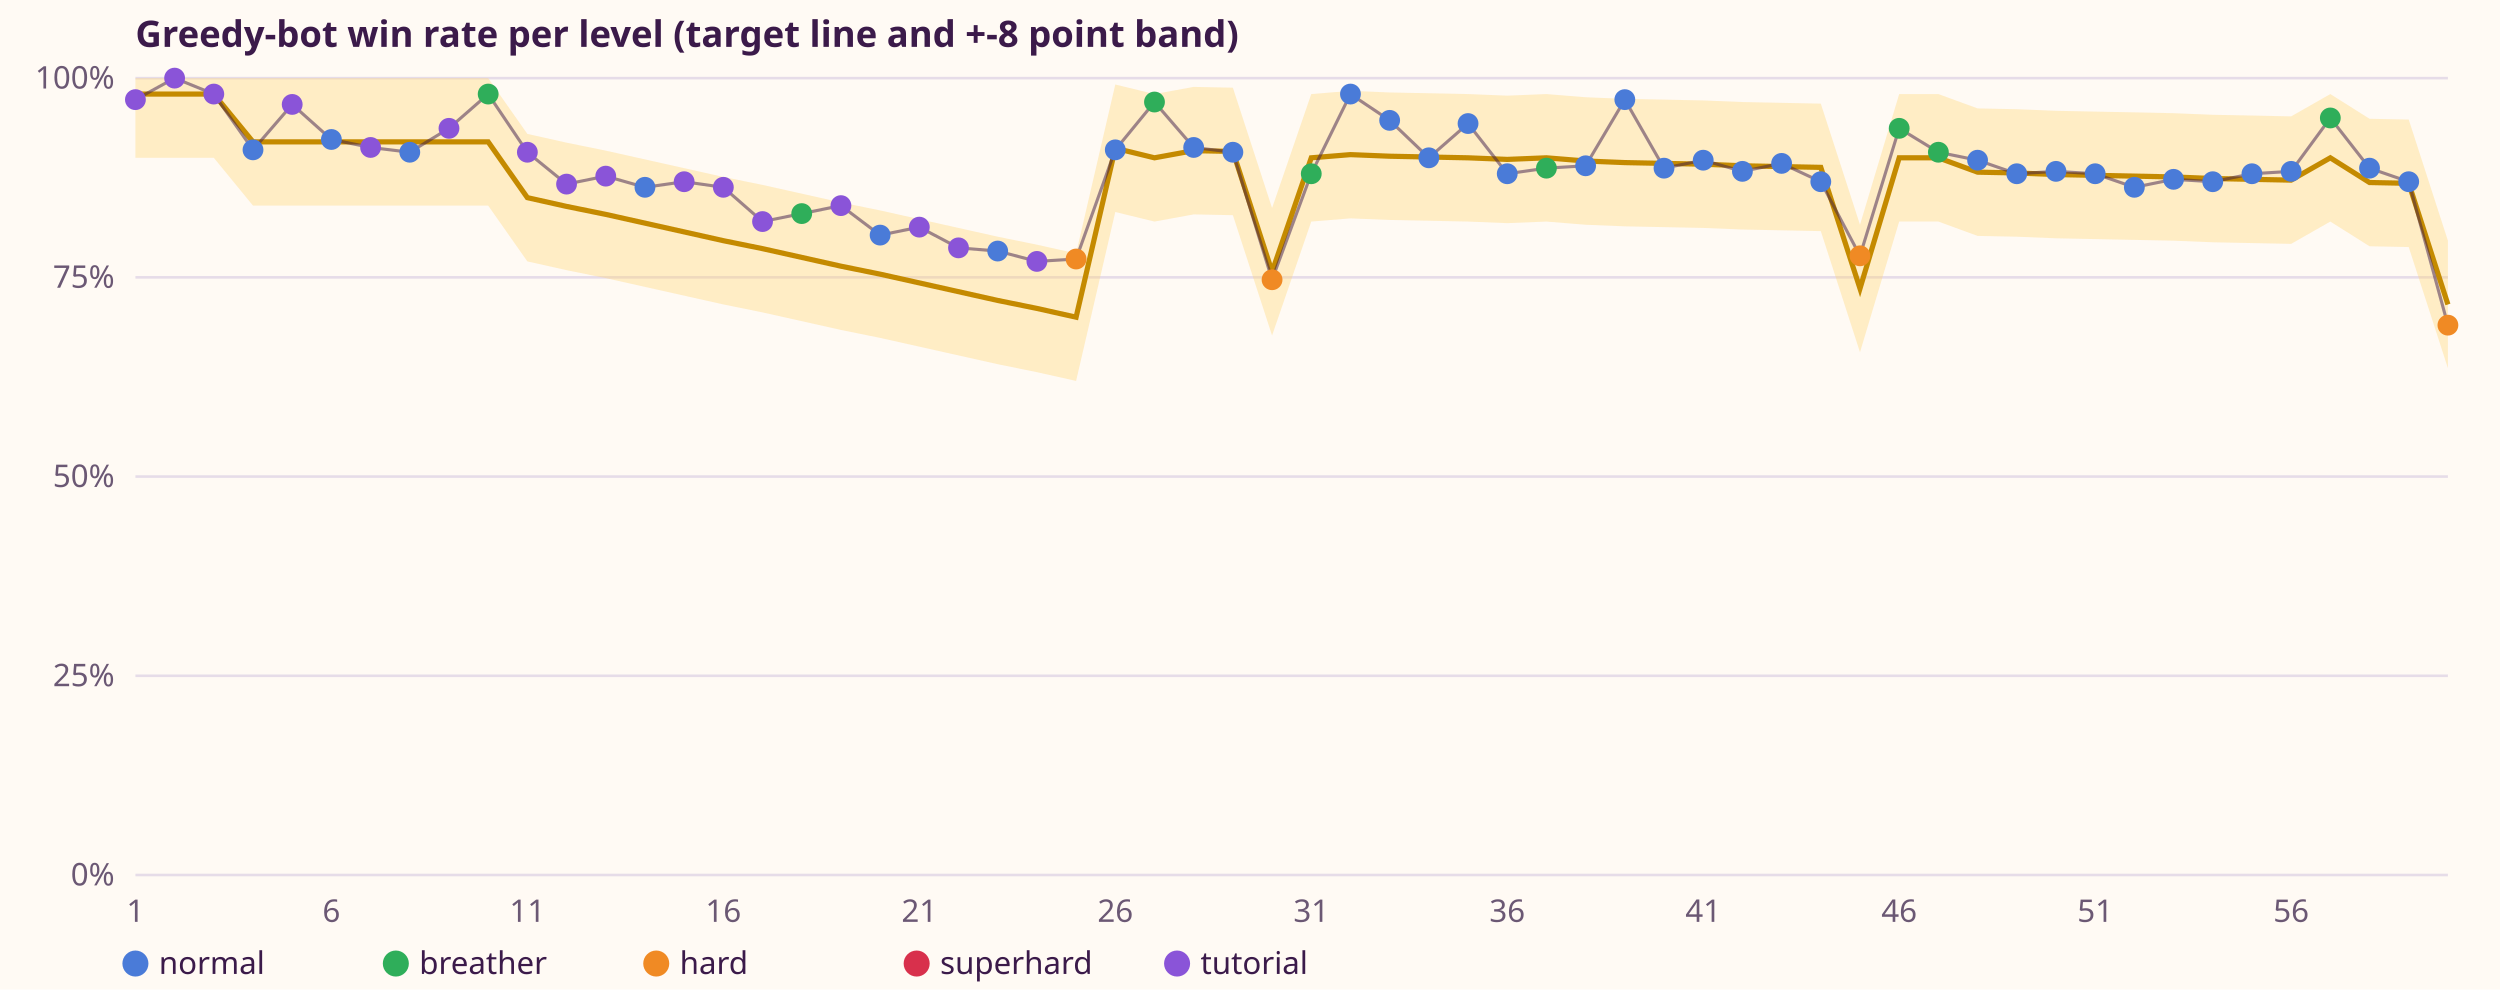
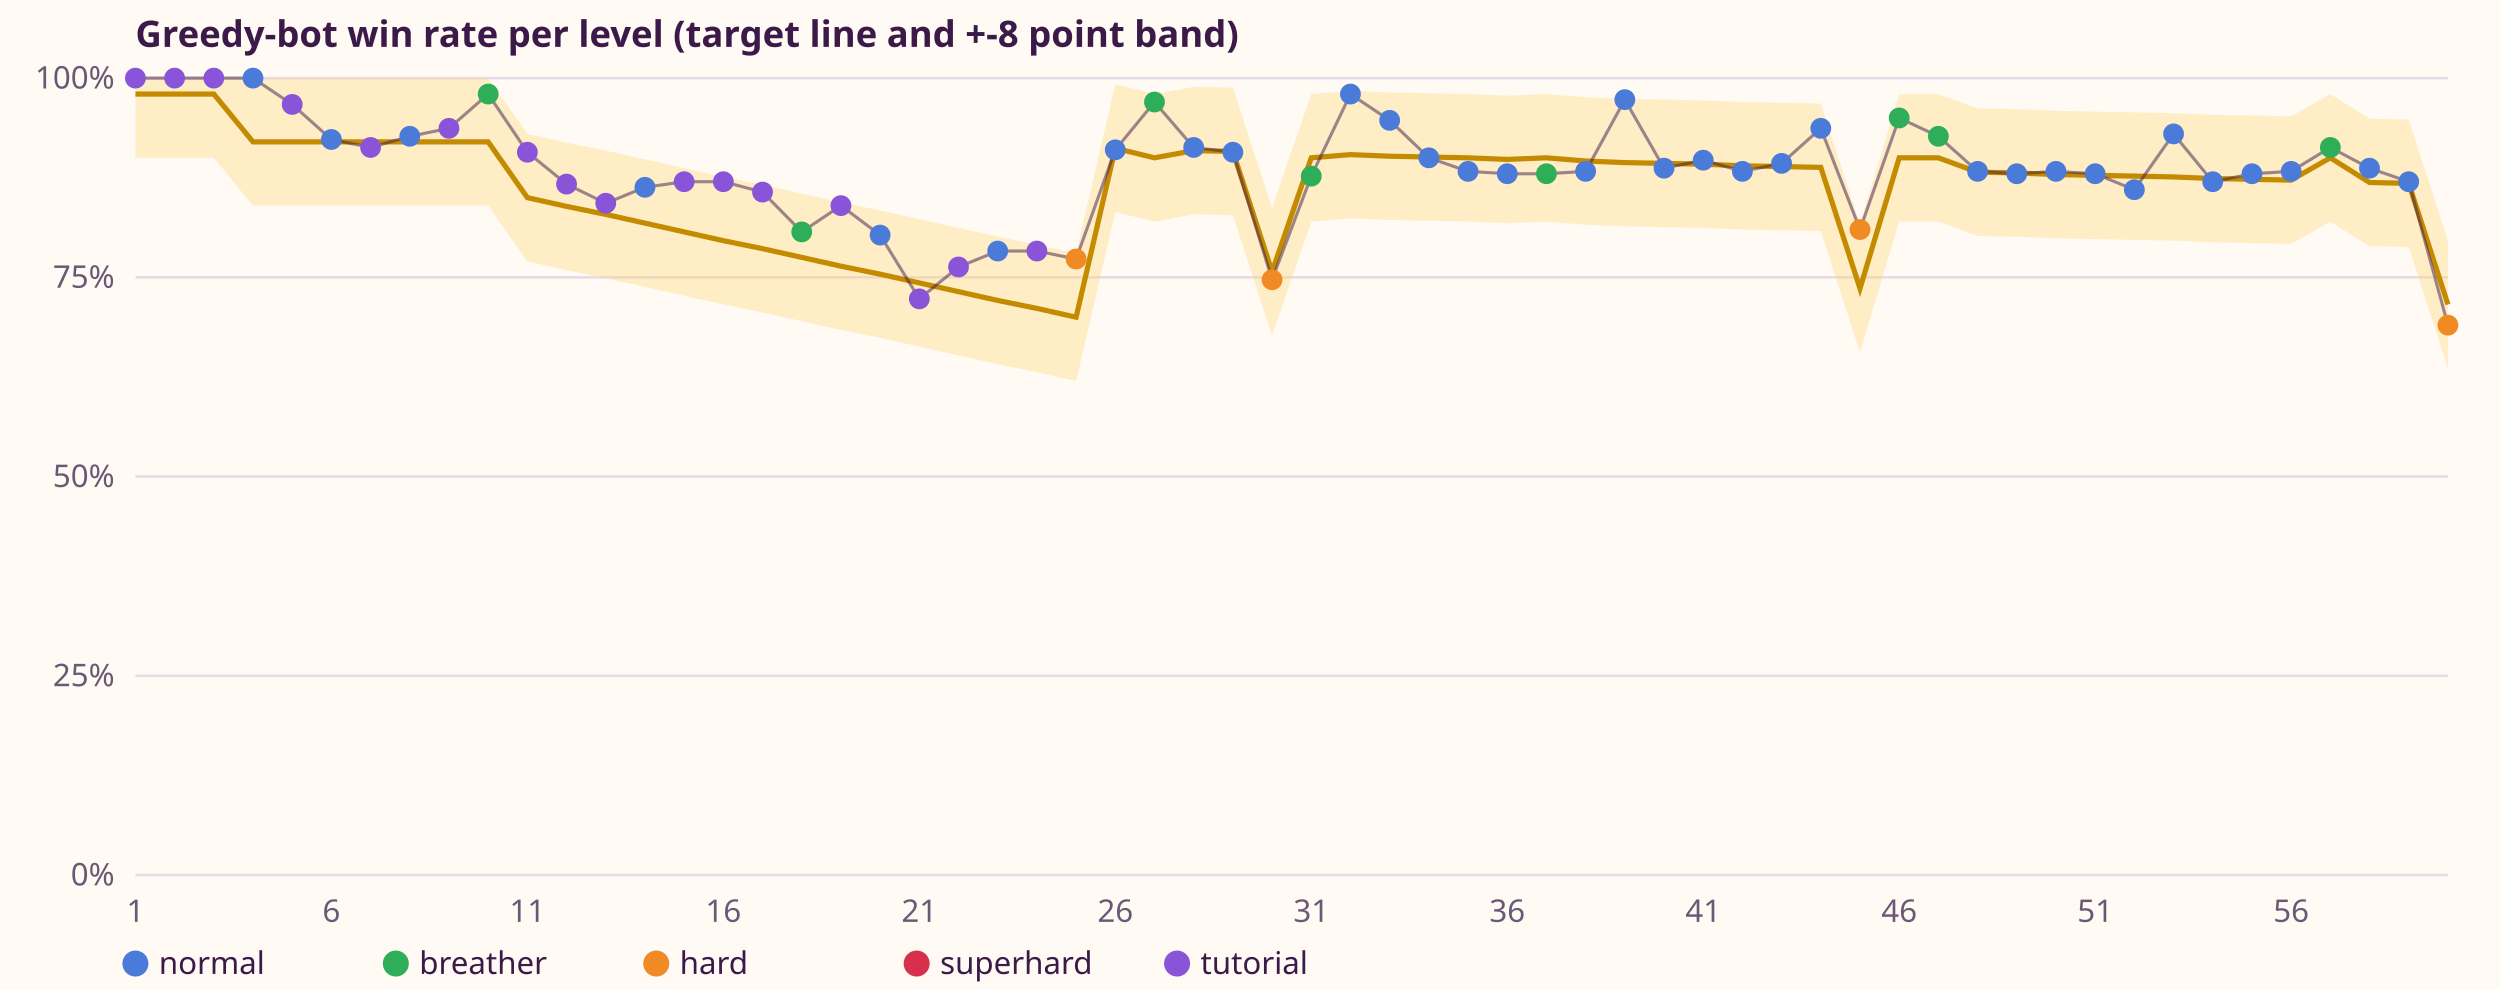
<svg xmlns="http://www.w3.org/2000/svg" width="960" height="380" viewBox="0 0 960 380" font-family="sans-serif" font-size="12">
  <rect width="960" height="380" fill="#fffaf4" />
  <text x="52" y="18" font-size="14" font-weight="bold" fill="#3b1a4a">Greedy-bot win rate per level (target line and +-8 point band)</text>
  <line x1="52" x2="940" y1="336" y2="336" stroke="#e6dce8" />
  <text x="44" y="340" text-anchor="end" fill="#6b5874">0%</text>
  <line x1="52" x2="940" y1="259.5" y2="259.5" stroke="#e6dce8" />
  <text x="44" y="263.5" text-anchor="end" fill="#6b5874">25%</text>
  <line x1="52" x2="940" y1="183" y2="183" stroke="#e6dce8" />
  <text x="44" y="187" text-anchor="end" fill="#6b5874">50%</text>
  <line x1="52" x2="940" y1="106.5" y2="106.5" stroke="#e6dce8" />
  <text x="44" y="110.5" text-anchor="end" fill="#6b5874">75%</text>
  <line x1="52" x2="940" y1="30" y2="30" stroke="#e6dce8" />
  <text x="44" y="34" text-anchor="end" fill="#6b5874">100%</text>
  <polygon points="52,30 67.051,30 82.102,30 97.153,30 112.203,30 127.254,30 142.305,30 157.356,30 172.407,30 187.458,30 202.508,51.42 217.559,54.786 232.61,57.846 247.661,61.212 262.712,64.578 277.763,67.944 292.814,71.004 307.864,74.37 322.915,77.736 337.966,80.796 353.017,84.162 368.068,87.528 383.119,90.894 398.169,93.954 413.22,97.32 428.271,32.448 443.322,36.12 458.373,33.366 473.424,33.672 488.475,79.878 503.525,36.12 518.576,34.896 533.627,35.508 548.678,35.814 563.729,36.12 578.78,36.732 593.831,36.12 608.881,37.344 623.932,37.956 638.983,38.262 654.034,38.568 669.085,39.18 684.136,39.486 699.186,39.792 714.237,86.304 729.288,36.12 744.339,36.12 759.39,41.628 774.441,41.934 789.492,42.546 804.542,42.852 819.593,43.158 834.644,43.464 849.695,44.076 864.746,44.382 879.797,44.688 894.847,36.12 909.898,45.606 924.949,45.912 940,92.424 940,141.384 924.949,94.872 909.898,94.566 894.847,85.08 879.797,93.648 864.746,93.342 849.695,93.036 834.644,92.424 819.593,92.118 804.542,91.812 789.492,91.506 774.441,90.894 759.39,90.588 744.339,85.08 729.288,85.08 714.237,135.264 699.186,88.752 684.136,88.446 669.085,88.14 654.034,87.528 638.983,87.222 623.932,86.916 608.881,86.304 593.831,85.08 578.78,85.692 563.729,85.08 548.678,84.774 533.627,84.468 518.576,83.856 503.525,85.08 488.475,128.838 473.424,82.632 458.373,82.326 443.322,85.08 428.271,81.408 413.22,146.28 398.169,142.914 383.119,139.854 368.068,136.488 353.017,133.122 337.966,129.756 322.915,126.696 307.864,123.33 292.814,119.964 277.763,116.904 262.712,113.538 247.661,110.172 232.61,106.806 217.559,103.746 202.508,100.38 187.458,78.96 172.407,78.96 157.356,78.96 142.305,78.96 127.254,78.96 112.203,78.96 97.153,78.96 82.102,60.6 67.051,60.6 52,60.6" fill="#ffd36e" opacity="0.35" />
  <polyline points="52,36.12 67.051,36.12 82.102,36.12 97.153,54.48 112.203,54.48 127.254,54.48 142.305,54.48 157.356,54.48 172.407,54.48 187.458,54.48 202.508,75.9 217.559,79.266 232.61,82.326 247.661,85.692 262.712,89.058 277.763,92.424 292.814,95.484 307.864,98.85 322.915,102.216 337.966,105.276 353.017,108.642 368.068,112.008 383.119,115.374 398.169,118.434 413.22,121.8 428.271,56.928 443.322,60.6 458.373,57.846 473.424,58.152 488.475,104.358 503.525,60.6 518.576,59.376 533.627,59.988 548.678,60.294 563.729,60.6 578.78,61.212 593.831,60.6 608.881,61.824 623.932,62.436 638.983,62.742 654.034,63.048 669.085,63.66 684.136,63.966 699.186,64.272 714.237,110.784 729.288,60.6 744.339,60.6 759.39,66.108 774.441,66.414 789.492,67.026 804.542,67.332 819.593,67.638 834.644,67.944 849.695,68.556 864.746,68.862 879.797,69.168 894.847,60.6 909.898,70.086 924.949,70.392 940,116.904" fill="none" stroke="#c48a00" stroke-width="2" />
-   <polyline points="52,38.262 67.051,30 82.102,36.12 97.153,57.54 112.203,40.098 127.254,53.562 142.305,56.622 157.356,58.458 172.407,49.278 187.458,36.12 202.508,58.458 217.559,70.698 232.61,67.638 247.661,71.922 262.712,69.78 277.763,71.922 292.814,85.08 307.864,82.02 322.915,78.96 337.966,90.282 353.017,87.222 368.068,95.178 383.119,96.402 398.169,100.38 413.22,99.462 428.271,57.54 443.322,39.18 458.373,56.622 473.424,58.458 488.475,107.418 503.525,66.72 518.576,36.12 533.627,46.218 548.678,60.6 563.729,47.442 578.78,66.72 593.831,64.578 608.881,63.66 623.932,38.262 638.983,64.578 654.034,61.518 669.085,65.802 684.136,62.742 699.186,69.78 714.237,98.238 729.288,49.278 744.339,58.458 759.39,61.518 774.441,66.72 789.492,65.802 804.542,66.72 819.593,71.922 834.644,68.862 849.695,69.78 864.746,66.72 879.797,65.802 894.847,45.3 909.898,64.578 924.949,69.78 940,124.86" fill="none" stroke="#3b1a4a" stroke-width="1.2" opacity="0.5" />
-   <circle cx="52" cy="38.262" r="4" fill="#8a54d8" />
+   <polyline points="52,30 67.051,30 82.102,30 97.153,30 112.203,40.098 127.254,53.562 142.305,56.622 157.356,52.338 172.407,49.278 187.458,36.12 202.508,58.458 217.559,70.698 232.61,78.042 247.661,71.922 262.712,69.78 277.763,69.78 292.814,73.758 307.864,89.058 322.915,78.96 337.966,90.282 353.017,114.762 368.068,102.522 383.119,96.402 398.169,96.402 413.22,99.462 428.271,57.54 443.322,39.18 458.373,56.622 473.424,58.458 488.475,107.418 503.525,67.638 518.576,36.12 533.627,46.218 548.678,60.6 563.729,65.802 578.78,66.72 593.831,66.72 608.881,65.802 623.932,38.262 638.983,64.578 654.034,61.518 669.085,65.802 684.136,62.742 699.186,49.278 714.237,88.14 729.288,45.3 744.339,52.338 759.39,65.802 774.441,66.72 789.492,65.802 804.542,66.72 819.593,72.84 834.644,51.42 849.695,69.78 864.746,66.72 879.797,65.802 894.847,56.622 909.898,64.578 924.949,69.78 940,124.86" fill="none" stroke="#3b1a4a" stroke-width="1.2" opacity="0.5" />
+   <circle cx="52" cy="30" r="4" fill="#8a54d8" />
  <circle cx="67.051" cy="30" r="4" fill="#8a54d8" />
-   <circle cx="82.102" cy="36.12" r="4" fill="#8a54d8" />
-   <circle cx="97.153" cy="57.54" r="4" fill="#4a7bd8" />
+   <circle cx="82.102" cy="30" r="4" fill="#8a54d8" />
+   <circle cx="97.153" cy="30" r="4" fill="#4a7bd8" />
  <circle cx="112.203" cy="40.098" r="4" fill="#8a54d8" />
  <circle cx="127.254" cy="53.562" r="4" fill="#4a7bd8" />
  <circle cx="142.305" cy="56.622" r="4" fill="#8a54d8" />
-   <circle cx="157.356" cy="58.458" r="4" fill="#4a7bd8" />
+   <circle cx="157.356" cy="52.338" r="4" fill="#4a7bd8" />
  <circle cx="172.407" cy="49.278" r="4" fill="#8a54d8" />
  <circle cx="187.458" cy="36.12" r="4" fill="#2fae5a" />
  <circle cx="202.508" cy="58.458" r="4" fill="#8a54d8" />
  <circle cx="217.559" cy="70.698" r="4" fill="#8a54d8" />
-   <circle cx="232.61" cy="67.638" r="4" fill="#8a54d8" />
+   <circle cx="232.61" cy="78.042" r="4" fill="#8a54d8" />
  <circle cx="247.661" cy="71.922" r="4" fill="#4a7bd8" />
  <circle cx="262.712" cy="69.78" r="4" fill="#8a54d8" />
-   <circle cx="277.763" cy="71.922" r="4" fill="#8a54d8" />
-   <circle cx="292.814" cy="85.08" r="4" fill="#8a54d8" />
-   <circle cx="307.864" cy="82.02" r="4" fill="#2fae5a" />
+   <circle cx="277.763" cy="69.78" r="4" fill="#8a54d8" />
+   <circle cx="292.814" cy="73.758" r="4" fill="#8a54d8" />
+   <circle cx="307.864" cy="89.058" r="4" fill="#2fae5a" />
  <circle cx="322.915" cy="78.96" r="4" fill="#8a54d8" />
  <circle cx="337.966" cy="90.282" r="4" fill="#4a7bd8" />
-   <circle cx="353.017" cy="87.222" r="4" fill="#8a54d8" />
-   <circle cx="368.068" cy="95.178" r="4" fill="#8a54d8" />
+   <circle cx="353.017" cy="114.762" r="4" fill="#8a54d8" />
+   <circle cx="368.068" cy="102.522" r="4" fill="#8a54d8" />
  <circle cx="383.119" cy="96.402" r="4" fill="#4a7bd8" />
-   <circle cx="398.169" cy="100.38" r="4" fill="#8a54d8" />
+   <circle cx="398.169" cy="96.402" r="4" fill="#8a54d8" />
  <circle cx="413.22" cy="99.462" r="4" fill="#f08a24" />
  <circle cx="428.271" cy="57.54" r="4" fill="#4a7bd8" />
  <circle cx="443.322" cy="39.18" r="4" fill="#2fae5a" />
  <circle cx="458.373" cy="56.622" r="4" fill="#4a7bd8" />
  <circle cx="473.424" cy="58.458" r="4" fill="#4a7bd8" />
  <circle cx="488.475" cy="107.418" r="4" fill="#f08a24" />
-   <circle cx="503.525" cy="66.72" r="4" fill="#2fae5a" />
+   <circle cx="503.525" cy="67.638" r="4" fill="#2fae5a" />
  <circle cx="518.576" cy="36.12" r="4" fill="#4a7bd8" />
  <circle cx="533.627" cy="46.218" r="4" fill="#4a7bd8" />
  <circle cx="548.678" cy="60.6" r="4" fill="#4a7bd8" />
-   <circle cx="563.729" cy="47.442" r="4" fill="#4a7bd8" />
+   <circle cx="563.729" cy="65.802" r="4" fill="#4a7bd8" />
  <circle cx="578.78" cy="66.72" r="4" fill="#4a7bd8" />
-   <circle cx="593.831" cy="64.578" r="4" fill="#2fae5a" />
-   <circle cx="608.881" cy="63.66" r="4" fill="#4a7bd8" />
+   <circle cx="593.831" cy="66.72" r="4" fill="#2fae5a" />
+   <circle cx="608.881" cy="65.802" r="4" fill="#4a7bd8" />
  <circle cx="623.932" cy="38.262" r="4" fill="#4a7bd8" />
  <circle cx="638.983" cy="64.578" r="4" fill="#4a7bd8" />
  <circle cx="654.034" cy="61.518" r="4" fill="#4a7bd8" />
  <circle cx="669.085" cy="65.802" r="4" fill="#4a7bd8" />
  <circle cx="684.136" cy="62.742" r="4" fill="#4a7bd8" />
-   <circle cx="699.186" cy="69.78" r="4" fill="#4a7bd8" />
-   <circle cx="714.237" cy="98.238" r="4" fill="#f08a24" />
-   <circle cx="729.288" cy="49.278" r="4" fill="#2fae5a" />
-   <circle cx="744.339" cy="58.458" r="4" fill="#2fae5a" />
-   <circle cx="759.39" cy="61.518" r="4" fill="#4a7bd8" />
+   <circle cx="699.186" cy="49.278" r="4" fill="#4a7bd8" />
+   <circle cx="714.237" cy="88.14" r="4" fill="#f08a24" />
+   <circle cx="729.288" cy="45.3" r="4" fill="#2fae5a" />
+   <circle cx="744.339" cy="52.338" r="4" fill="#2fae5a" />
+   <circle cx="759.39" cy="65.802" r="4" fill="#4a7bd8" />
  <circle cx="774.441" cy="66.72" r="4" fill="#4a7bd8" />
  <circle cx="789.492" cy="65.802" r="4" fill="#4a7bd8" />
  <circle cx="804.542" cy="66.72" r="4" fill="#4a7bd8" />
-   <circle cx="819.593" cy="71.922" r="4" fill="#4a7bd8" />
-   <circle cx="834.644" cy="68.862" r="4" fill="#4a7bd8" />
+   <circle cx="819.593" cy="72.84" r="4" fill="#4a7bd8" />
+   <circle cx="834.644" cy="51.42" r="4" fill="#4a7bd8" />
  <circle cx="849.695" cy="69.78" r="4" fill="#4a7bd8" />
  <circle cx="864.746" cy="66.72" r="4" fill="#4a7bd8" />
  <circle cx="879.797" cy="65.802" r="4" fill="#4a7bd8" />
-   <circle cx="894.847" cy="45.3" r="4" fill="#2fae5a" />
+   <circle cx="894.847" cy="56.622" r="4" fill="#2fae5a" />
  <circle cx="909.898" cy="64.578" r="4" fill="#4a7bd8" />
  <circle cx="924.949" cy="69.78" r="4" fill="#4a7bd8" />
  <circle cx="940" cy="124.86" r="4" fill="#f08a24" />
  <text x="52" y="354" text-anchor="middle" fill="#6b5874">1</text>
  <text x="127.254" y="354" text-anchor="middle" fill="#6b5874">6</text>
  <text x="202.508" y="354" text-anchor="middle" fill="#6b5874">11</text>
  <text x="277.763" y="354" text-anchor="middle" fill="#6b5874">16</text>
  <text x="353.017" y="354" text-anchor="middle" fill="#6b5874">21</text>
  <text x="428.271" y="354" text-anchor="middle" fill="#6b5874">26</text>
  <text x="503.525" y="354" text-anchor="middle" fill="#6b5874">31</text>
  <text x="578.78" y="354" text-anchor="middle" fill="#6b5874">36</text>
  <text x="654.034" y="354" text-anchor="middle" fill="#6b5874">41</text>
  <text x="729.288" y="354" text-anchor="middle" fill="#6b5874">46</text>
  <text x="804.542" y="354" text-anchor="middle" fill="#6b5874">51</text>
  <text x="879.797" y="354" text-anchor="middle" fill="#6b5874">56</text>
  <circle cx="52" cy="370" r="5" fill="#4a7bd8" />
  <text x="61" y="374" fill="#3b1a4a">normal</text>
  <circle cx="152" cy="370" r="5" fill="#2fae5a" />
  <text x="161" y="374" fill="#3b1a4a">breather</text>
  <circle cx="252" cy="370" r="5" fill="#f08a24" />
  <text x="261" y="374" fill="#3b1a4a">hard</text>
  <circle cx="352" cy="370" r="5" fill="#d8304c" />
  <text x="361" y="374" fill="#3b1a4a">superhard</text>
  <circle cx="452" cy="370" r="5" fill="#8a54d8" />
  <text x="461" y="374" fill="#3b1a4a">tutorial</text>
</svg>
